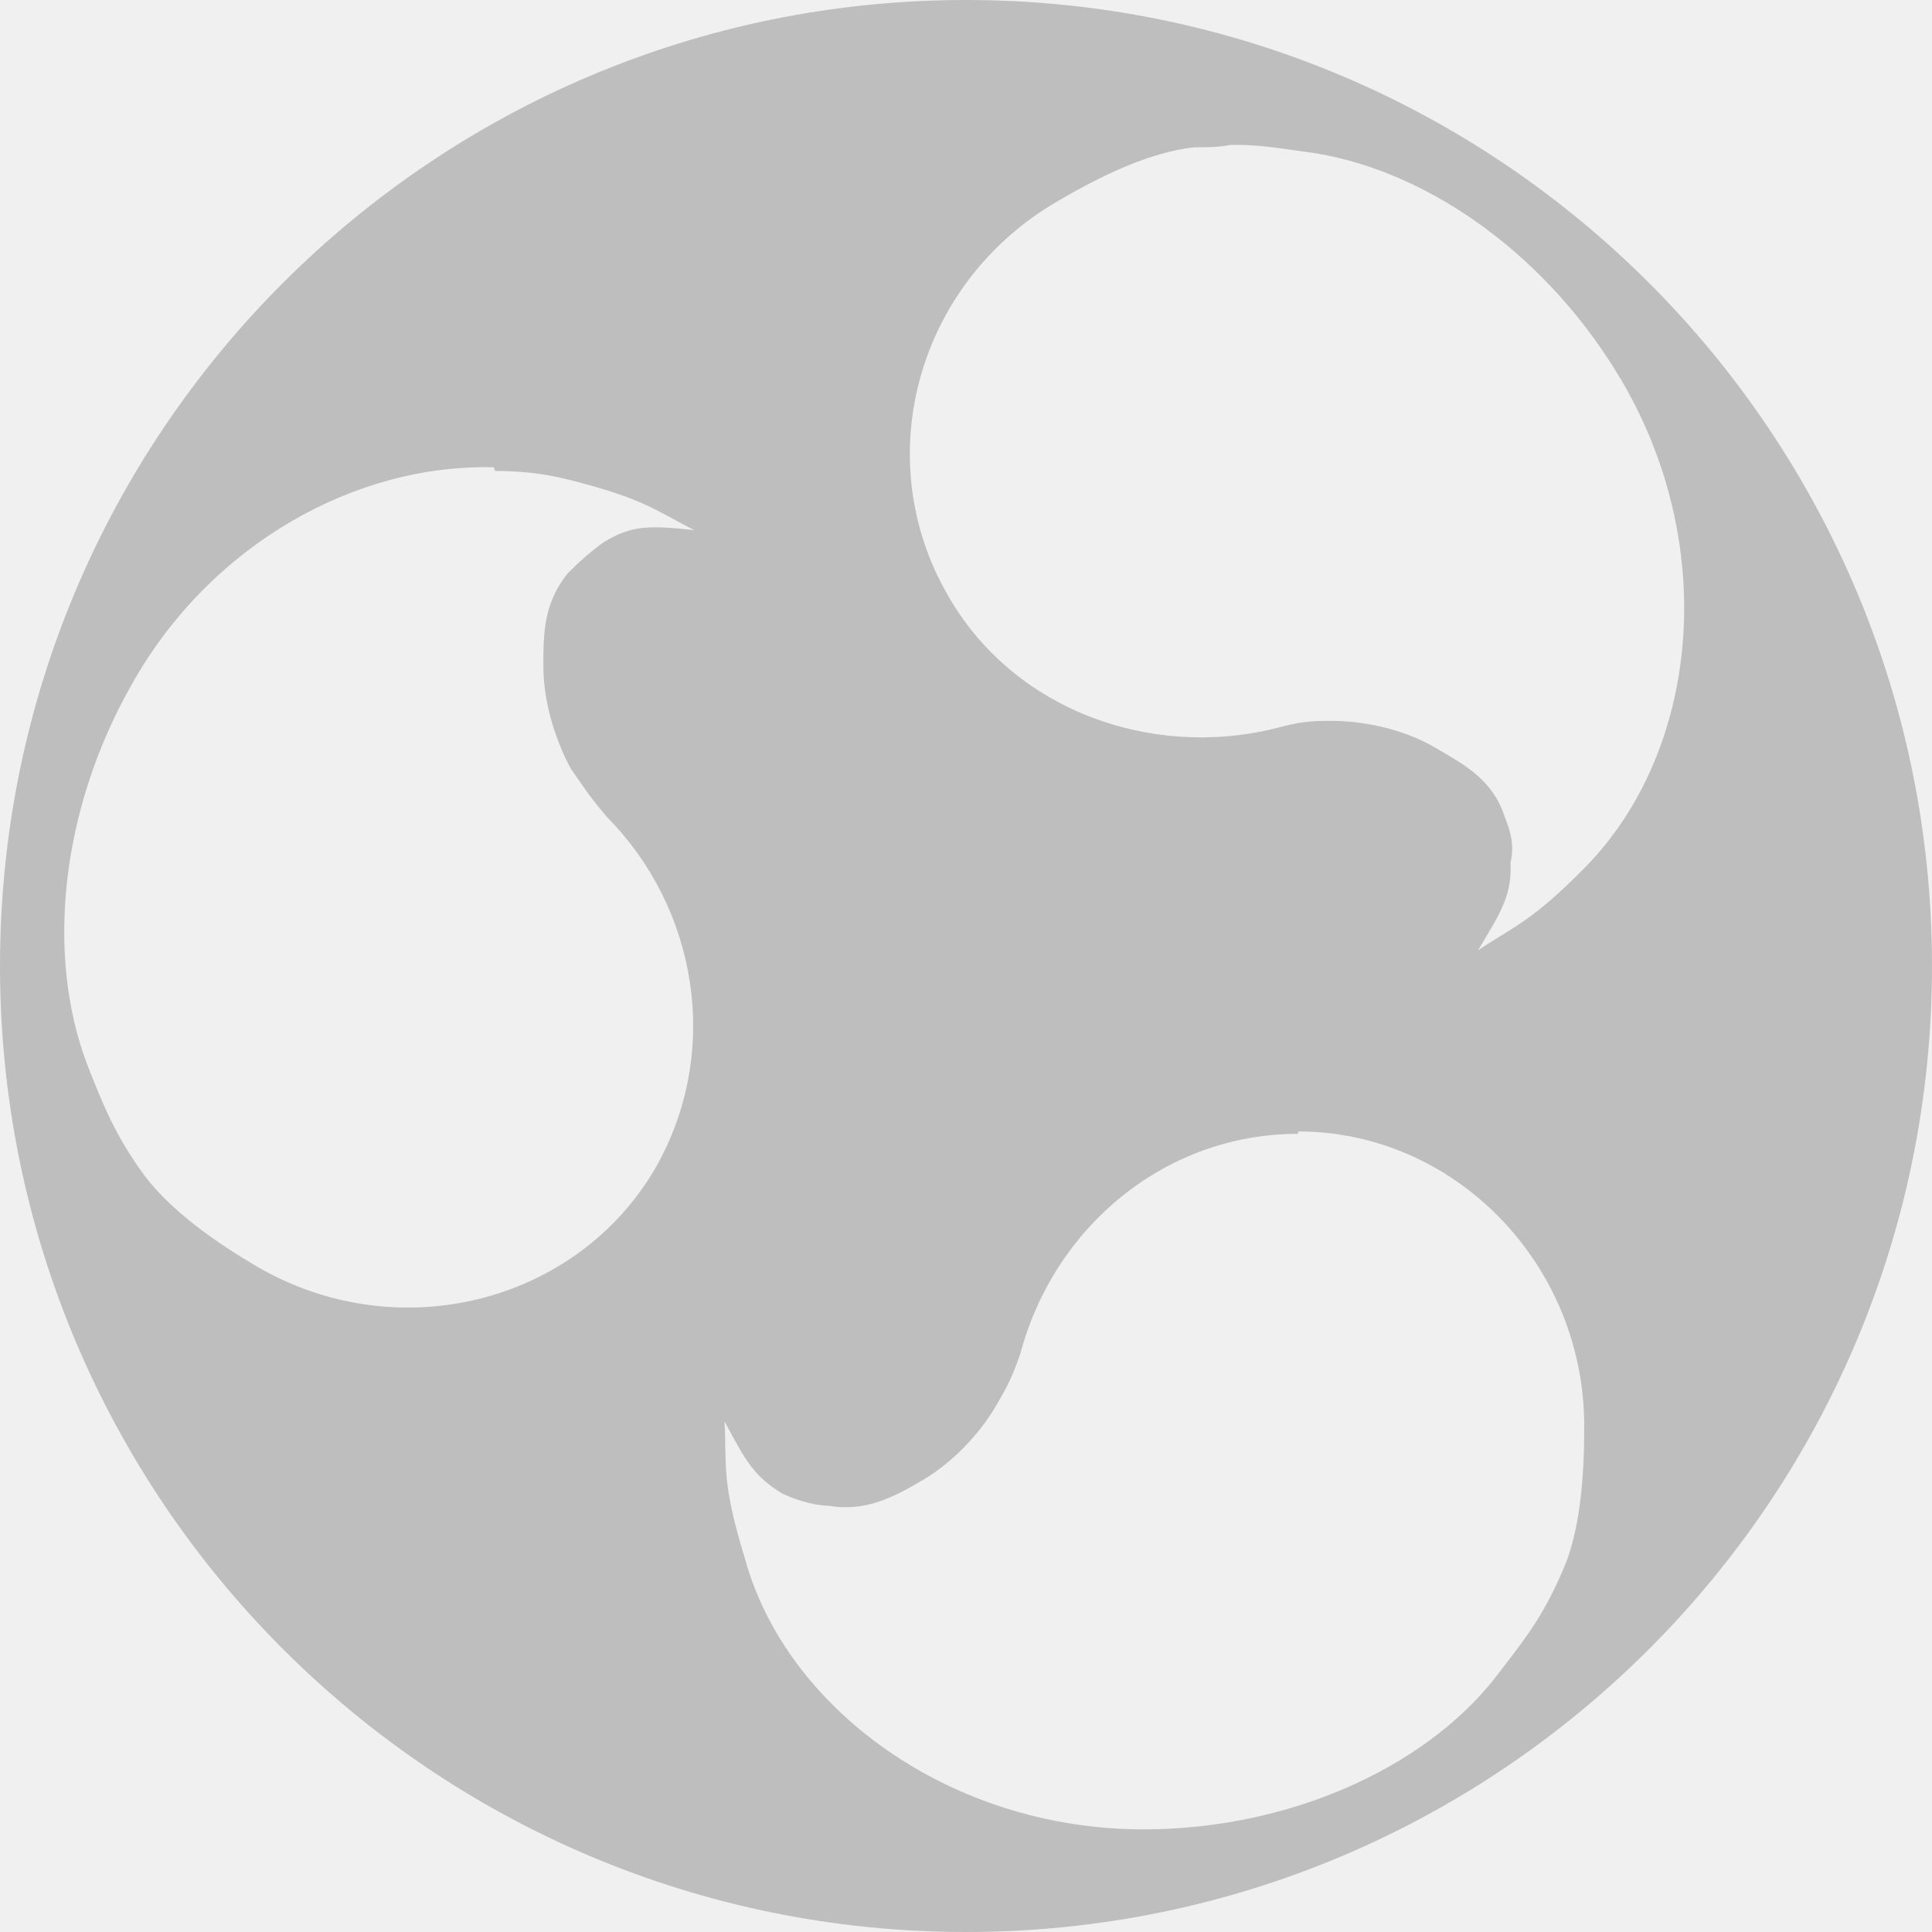
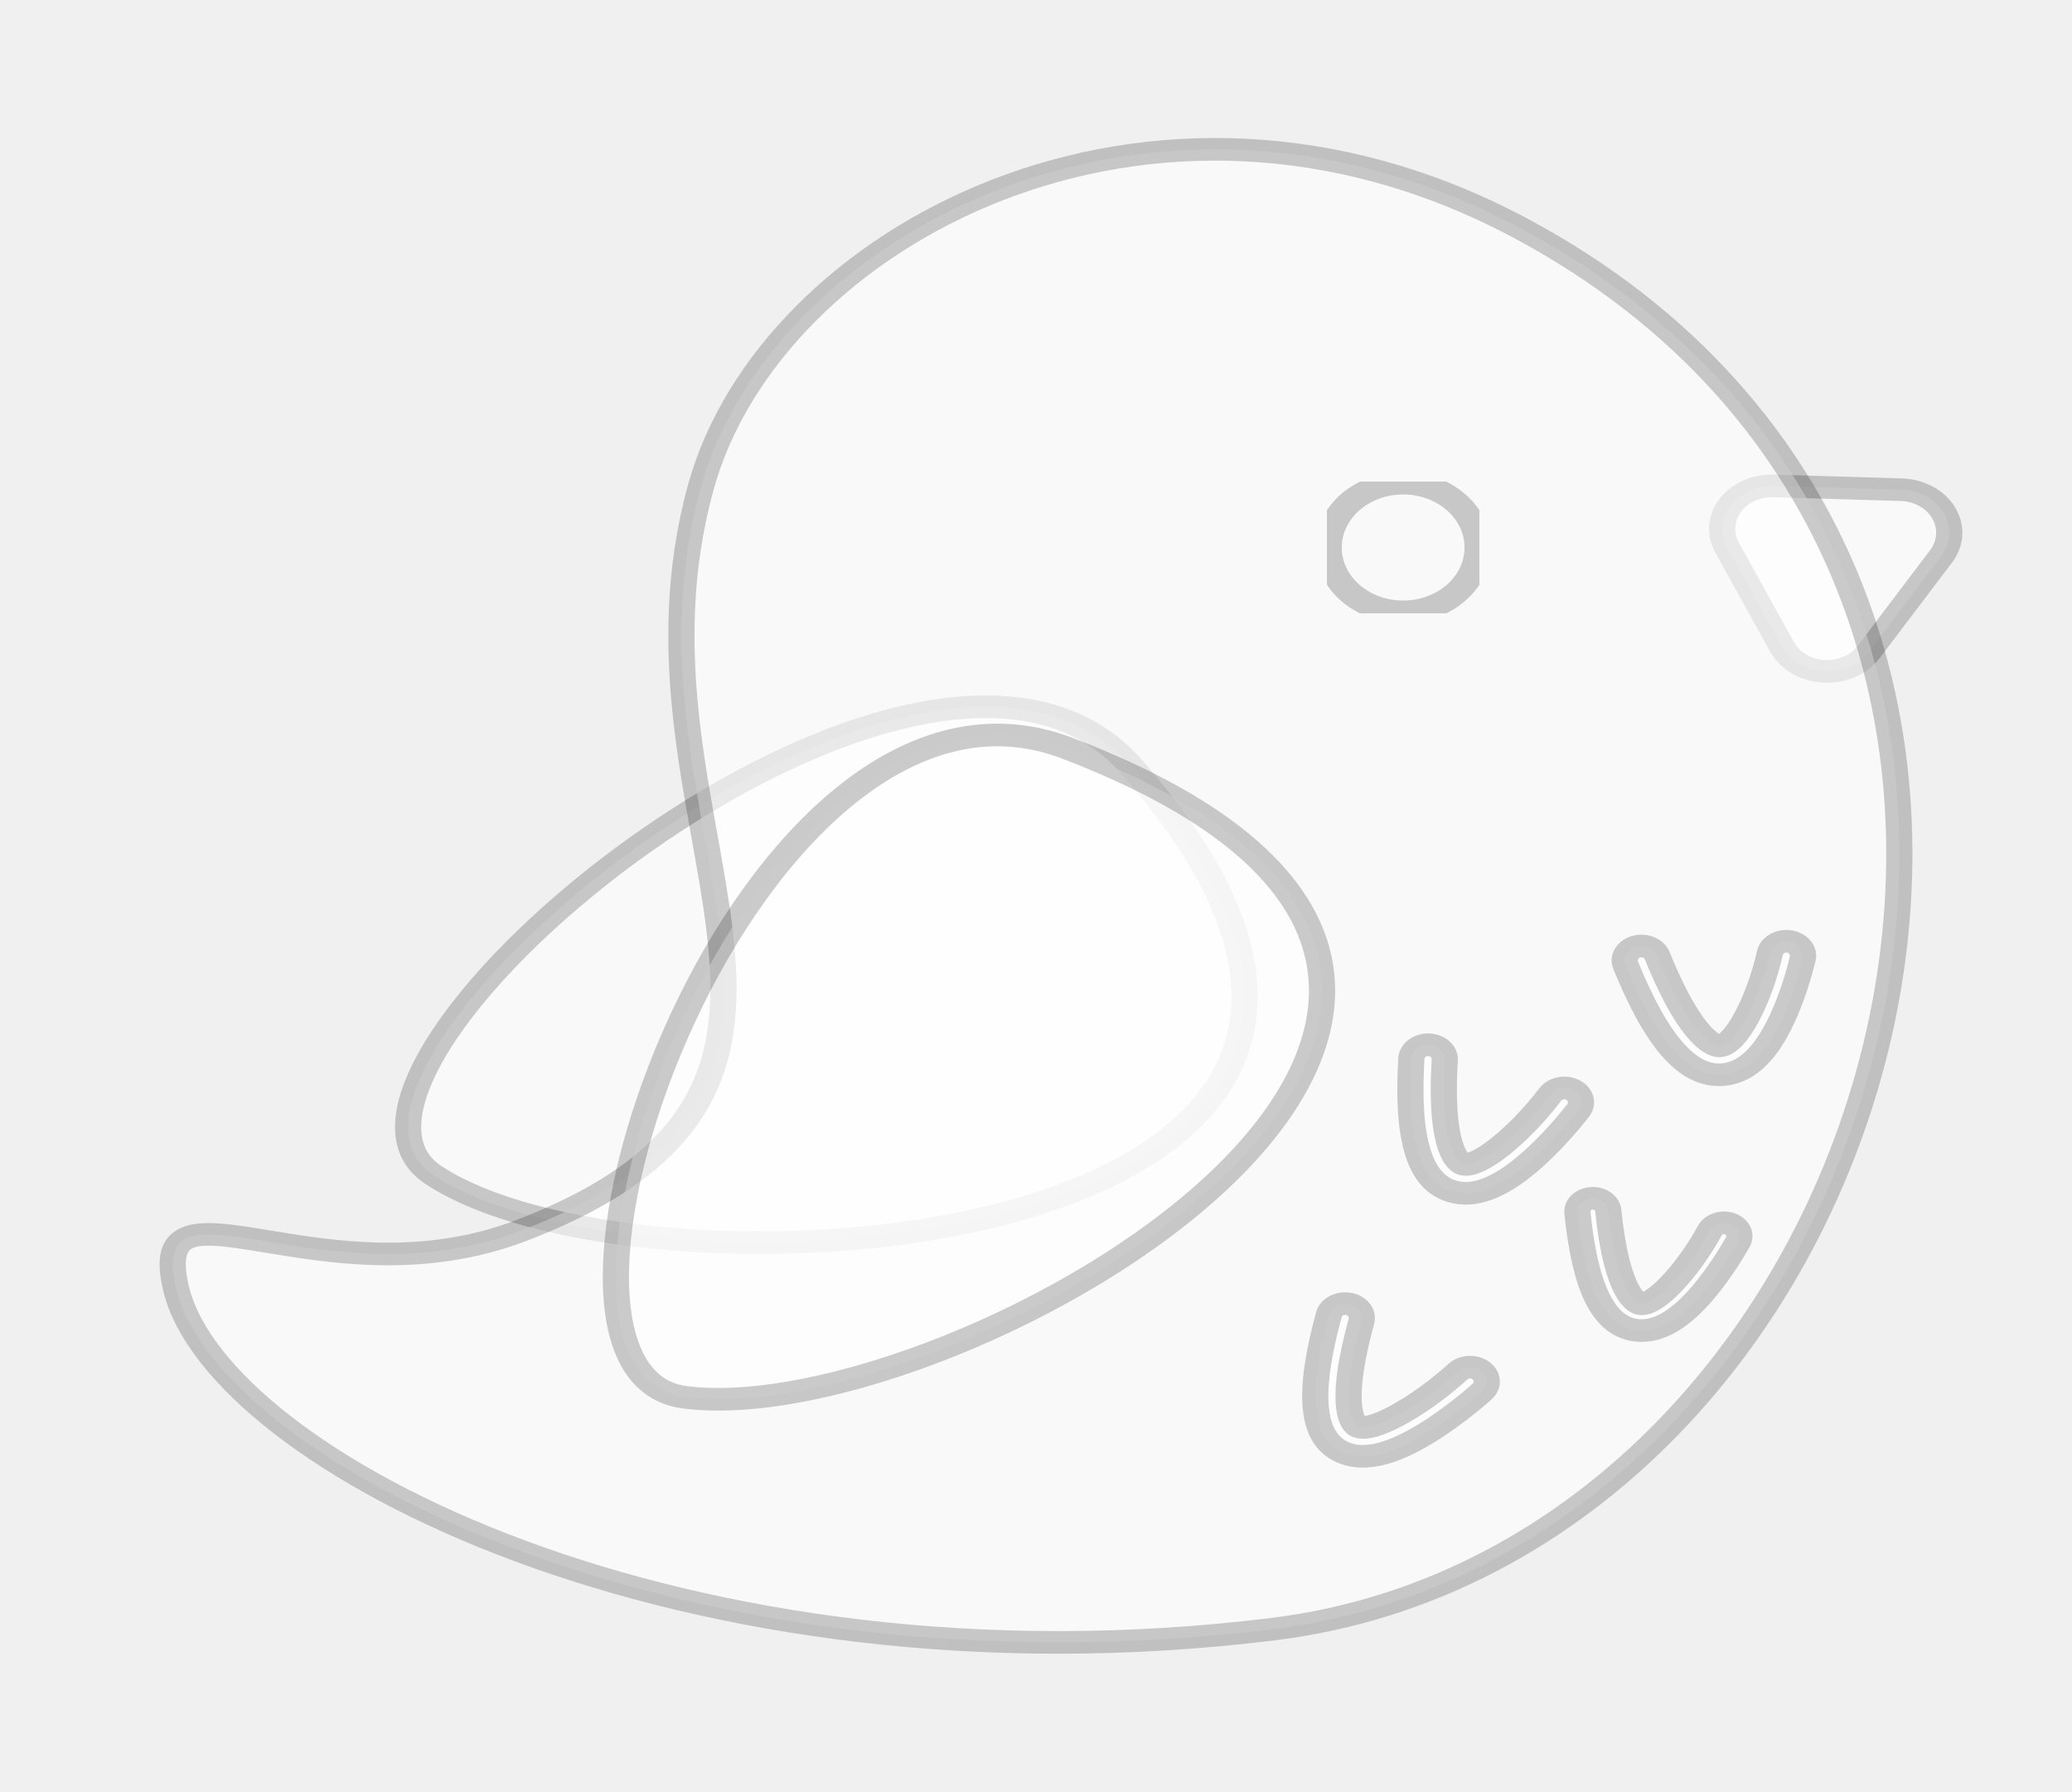
- <svg xmlns="http://www.w3.org/2000/svg" height="16" width="16" version="1.1" viewBox="0 0 16 16">
-   <path fill="#bebebe" d="m8 0a8 8 0 0 0 -8 8 8 8 0 0 0 8 8 8 8 0 0 0 8 -8 8 8 0 0 0 -8 -8zm2.25 1.2c0.22 0 0.42 0.04 0.65 0.07 0.96 0.16 1.94 0.87 2.54 1.9 0.8 1.38 0.62 3.05-0.3 4-0.45 0.46-0.6 0.5-0.9 0.7 0.2-0.33 0.28-0.46 0.27-0.73 0.04-0.16-0.02-0.3-0.05-0.38-0.1-0.3-0.32-0.42-0.56-0.56-0.3-0.18-0.65-0.23-0.87-0.23-0.15 0-0.24 0-0.46 0.06-1.04 0.26-2.18-0.15-2.72-1.1-0.66-1.14-0.25-2.6 0.92-3.27 0.34-0.2 0.75-0.4 1.12-0.44 0.1 0 0.2 0 0.3-0.02h0.1zm-6.15 2.7c0.2 0 0.4 0.02 0.6 0.07 0.64 0.16 0.73 0.26 1.05 0.42-0.38-0.04-0.52-0.04-0.75 0.1-0.14 0.1-0.24 0.2-0.3 0.26-0.2 0.25-0.2 0.5-0.2 0.77 0 0.34 0.13 0.67 0.23 0.85 0.1 0.14 0.13 0.2 0.3 0.4 0.74 0.75 0.95 1.93 0.4 2.9-0.65 1.12-2.13 1.5-3.3 0.82-0.34-0.2-0.7-0.45-0.93-0.75-0.25-0.34-0.35-0.6-0.48-0.93-0.34-0.9-0.22-2.1 0.37-3.14 0.65-1.16 1.85-1.83 3-1.8zm6.65 5.47c1.3 0 2.37 1.1 2.37 2.44 0 0.4-0.03 0.87-0.18 1.2-0.17 0.4-0.34 0.6-0.57 0.9-0.6 0.75-1.72 1.24-2.9 1.24-1.6 0-2.96-1-3.3-2.24-0.2-0.65-0.15-0.78-0.17-1.14 0.18 0.34 0.25 0.46 0.48 0.6 0.15 0.07 0.3 0.1 0.38 0.1 0.3 0.05 0.52-0.06 0.76-0.2 0.3-0.17 0.52-0.44 0.63-0.63 0.08-0.14 0.12-0.2 0.2-0.43 0.28-1.05 1.2-1.82 2.3-1.82z" />
+ <svg xmlns="http://www.w3.org/2000/svg" width="149.283mm" height="129.08mm" viewBox="0 0 149.283 129.08" version="1.1" id="svg1">
+   <defs id="defs1">
+     <filter style="color-interpolation-filters:sRGB" id="filter47" x="-0.008" y="-0.008" width="1.015" height="1.015">
+       <feBlend in2="BackgroundImage" mode="multiply" result="fbSourceGraphic" id="feBlend47" />
+       <feColorMatrix result="fbSourceGraphicAlpha" in="fbSourceGraphic" values="0 0 0 -1 0 0 0 0 -1 0 0 0 0 -1 0 0 0 0 1 0" id="feColorMatrix134" />
+       <feColorMatrix id="feColorMatrix136" type="saturate" values="1" in="fbSourceGraphic" />
+     </filter>
+     <filter style="color-interpolation-filters:sRGB" id="filter132">
+       <feColorMatrix type="saturate" values="1" id="feColorMatrix130" />
+     </filter>
+     <filter style="color-interpolation-filters:sRGB" id="filter140">
+       <feColorMatrix type="saturate" values="1" id="feColorMatrix138" />
+     </filter>
+     <filter style="color-interpolation-filters:sRGB" id="filter144">
+       <feColorMatrix type="saturate" values="1" id="feColorMatrix142" />
+     </filter>
+     <filter style="color-interpolation-filters:sRGB" id="filter148">
+       <feColorMatrix type="saturate" values="1" id="feColorMatrix146" />
+     </filter>
+     <filter style="color-interpolation-filters:sRGB" id="filter132-3">
+       <feColorMatrix type="saturate" values="1" id="feColorMatrix130-6" />
+     </filter>
+     <filter style="color-interpolation-filters:sRGB" id="filter47-7" x="-0.008" y="-0.008" width="1.015" height="1.015">
+       <feBlend in2="BackgroundImage" mode="multiply" result="fbSourceGraphic" id="feBlend47-5" />
+       <feColorMatrix result="fbSourceGraphicAlpha" in="fbSourceGraphic" values="0 0 0 -1 0 0 0 0 -1 0 0 0 0 -1 0 0 0 0 1 0" id="feColorMatrix134-3" />
+       <feColorMatrix id="feColorMatrix136-5" type="saturate" values="1" in="fbSourceGraphic" />
+     </filter>
+     <filter style="color-interpolation-filters:sRGB" id="filter140-6">
+       <feColorMatrix type="saturate" values="1" id="feColorMatrix138-2" />
+     </filter>
+     <filter style="color-interpolation-filters:sRGB" id="filter144-9">
+       <feColorMatrix type="saturate" values="1" id="feColorMatrix142-1" />
+     </filter>
+     <filter style="color-interpolation-filters:sRGB" id="filter148-2">
+       <feColorMatrix type="saturate" values="1" id="feColorMatrix146-7" />
+     </filter>
+   </defs>
+   <g id="layer1" transform="translate(-17.49324,-73.59133)">
+     <g id="g2" transform="matrix(0.1653377,0,0,0.1428403,14.24973,43.9759)">
+       <path d="m 512.599,593.934 c -90.93,-119.74 -373.55,152.36 -304.35,205.83 94.76,73.21 491.01,39.99 304.35,-205.83 z" fill="#1c80aa" id="path1" style="fill:#ffffff;filter:url(#filter148-2);stroke-width:11.413;stroke-dasharray:none;fill-opacity:0.6;stroke:#000000;stroke-opacity:0.2" />
+       <path d="m 772.189,483.464 24,50.19 a 21.7,21.7 0 0 0 37.73,2.5 l 31.57,-48.27 a 21.7,21.7 0 0 0 -17.41,-33.57 l -55.61,-1.92 a 21.7,21.7 0 0 0 -20.28,31.07 z" fill="#de7b56" id="path3" style="fill:#ffffff;stroke:#000000;stroke-opacity:0.2;filter:url(#filter144-9);stroke-width:11.413;stroke-dasharray:none;fill-opacity:0.6" />
+       <path d="m 96.389,857.454 c 18.3,86.91 221.86,208.13 478,171.54 272.07,-38.86 396.53,-528.42 107.53,-706.74 -161.25,-99.49 -326.71,5 -356.8,130.37 -41.2,171.54 88.65,300.65 -77.77,375.07 -86.91,38.91 -164.43,-34.33 -150.96,29.76 z" fill="#fdd2be" id="path4" style="fill:#ffffff;fill-opacity:0.6;stroke:#000000;stroke-opacity:0.2;filter:url(#filter140-6);stroke-width:11.413;stroke-dasharray:none" />
+       <path d="m 631.059,483.474 m 32.45,0 a 32.45,32.45 0 1 1 -64.9,0 32.45,32.45 0 1 1 64.9,0 z" fill="" id="path5" style="fill:#ffffff;stroke:#000000;stroke-opacity:0.2;filter:url(#filter47-7);stroke-width:11.413;stroke-dasharray:none;fill-opacity:0.6" />
+       <path d="m 484.679,584.694 c -137.48,-60.86 -253.34,314 -166.92,327.31 118.35,18.25 449.16,-202.39 166.92,-327.31 z m 288.94,164 c 9.34,-2.6 17.2,-12.8 23.94,-31 a 195,195 0 0 0 7.64,-27 7.285,7.285 0 0 0 -14.3,-2.79 c -4.79,24.5 -15,46.44 -21.91,46.93 -1.12,0.08 -11.43,-0.5 -27.23,-45.51 a 7.28,7.28 0 1 0 -13.74,4.82 c 13.61,38.77 27,56.31 42,55.22 a 18.18,18.18 0 0 0 3.6,-0.67 z m -117.5,60.36 c 9.63,1.14 20.77,-5.32 33.92,-19.63 a 195,195 0 0 0 17.32,-22.11 7.282,7.282 0 0 0 -12.17,-8 c -13.73,20.85 -31.53,37.27 -38.07,35.12 -1.07,-0.35 -10.38,-4.8 -7.93,-52.44 a 7.285,7.285 0 1 0 -14.55,-0.75 c -2.11,41 3.59,62.33 17.95,67 a 18.18,18.18 0 0 0 3.53,0.81 z m 79.3,69.35 c 9,-0.19 18.35,-7.55 28.56,-22.35 a 180.41,180.41 0 0 0 13,-22.49 6.74,6.74 0 0 0 -12.18,-5.77 c -9.9,20.88 -24.1,38.21 -30.37,37.08 -1,-0.18 -10.13,-3.07 -14,-47 a 6.741,6.741 0 1 0 -13.43,1.18 c 3.34,37.87 11.31,56.66 25.07,59.12 a 16.82,16.82 0 0 0 3.35,0.23 z m -127.78,62.58 c 9.26,2.85 21.38,-1.51 36.89,-13.22 a 195,195 0 0 0 21,-18.64 7.282,7.282 0 0 0 -10.53,-10.06 c -17.25,18.05 -37.7,31 -43.75,27.71 -1,-0.54 -9.35,-6.59 1.61,-53 a 7.28,7.28 0 1 0 -14.17,-3.35 c -9.44,40 -7.65,62 5.63,69.16 a 18.18,18.18 0 0 0 3.32,1.4 z" fill="#22b0c3" id="path6" style="fill:#ffffff;fill-opacity:0.6;stroke:#000000;stroke-opacity:0.2;filter:url(#filter132-3);stroke-width:11.413;stroke-dasharray:none" />
+     </g>
+   </g>
</svg>
